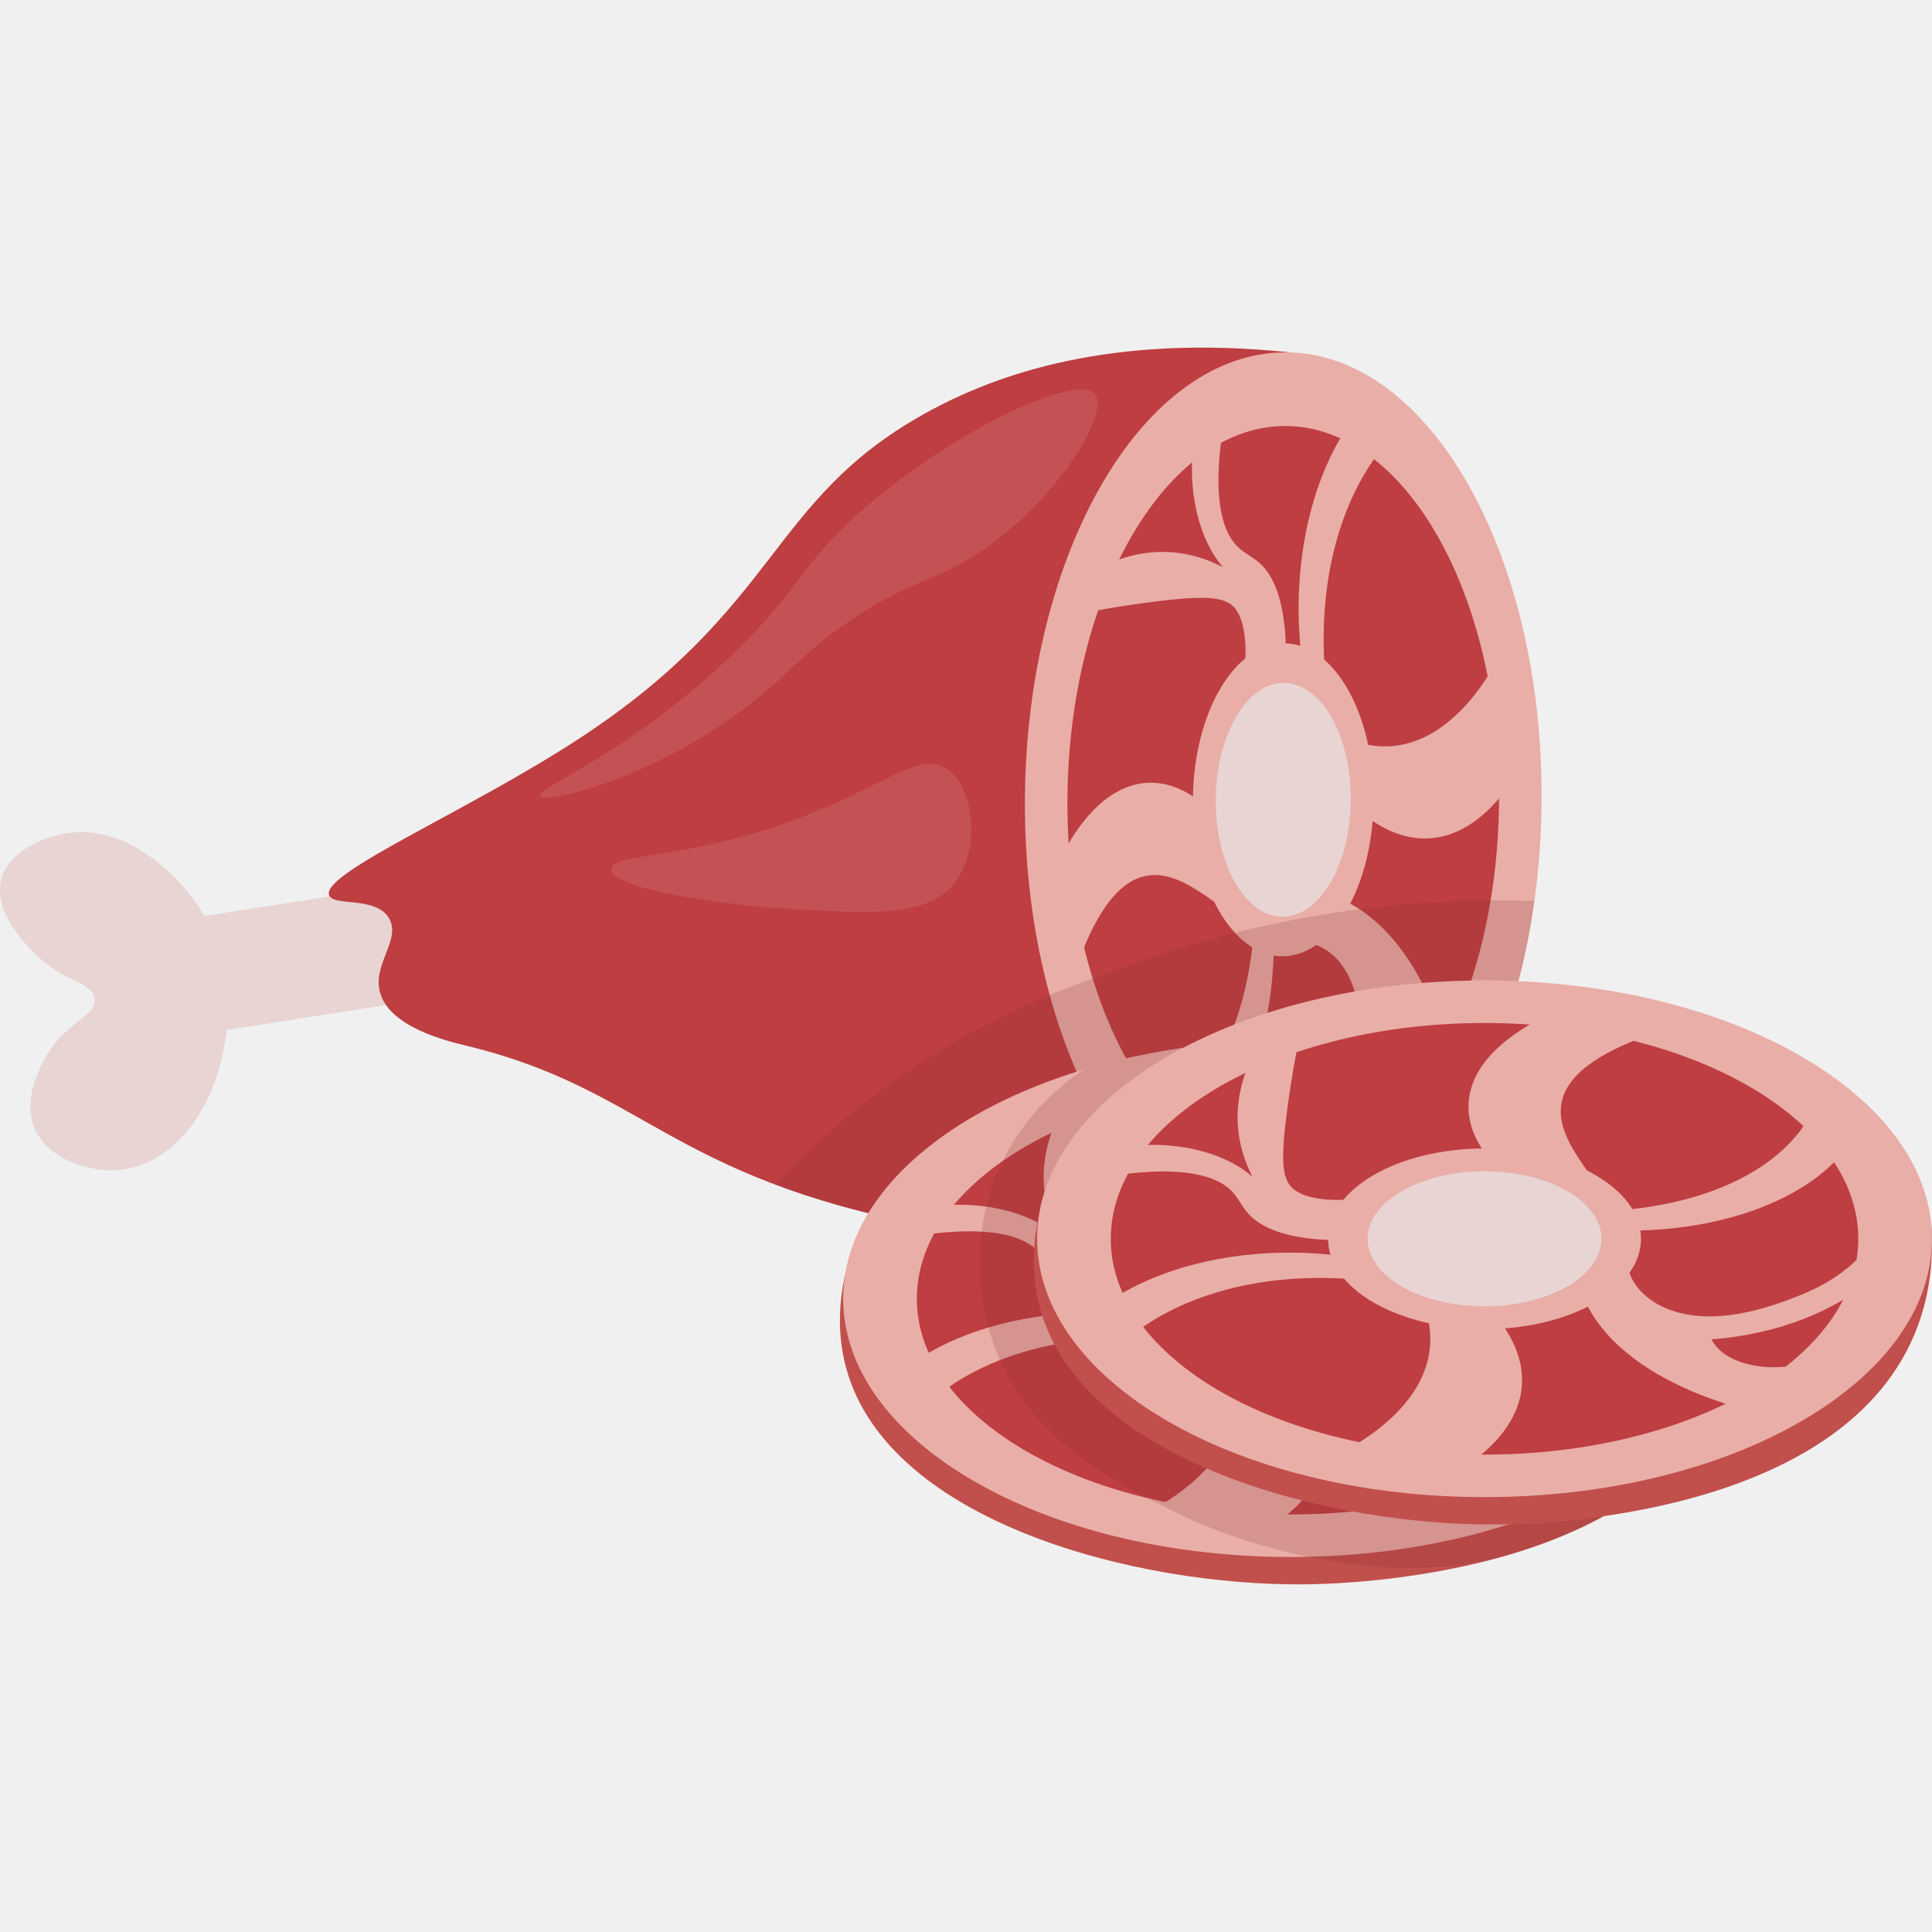
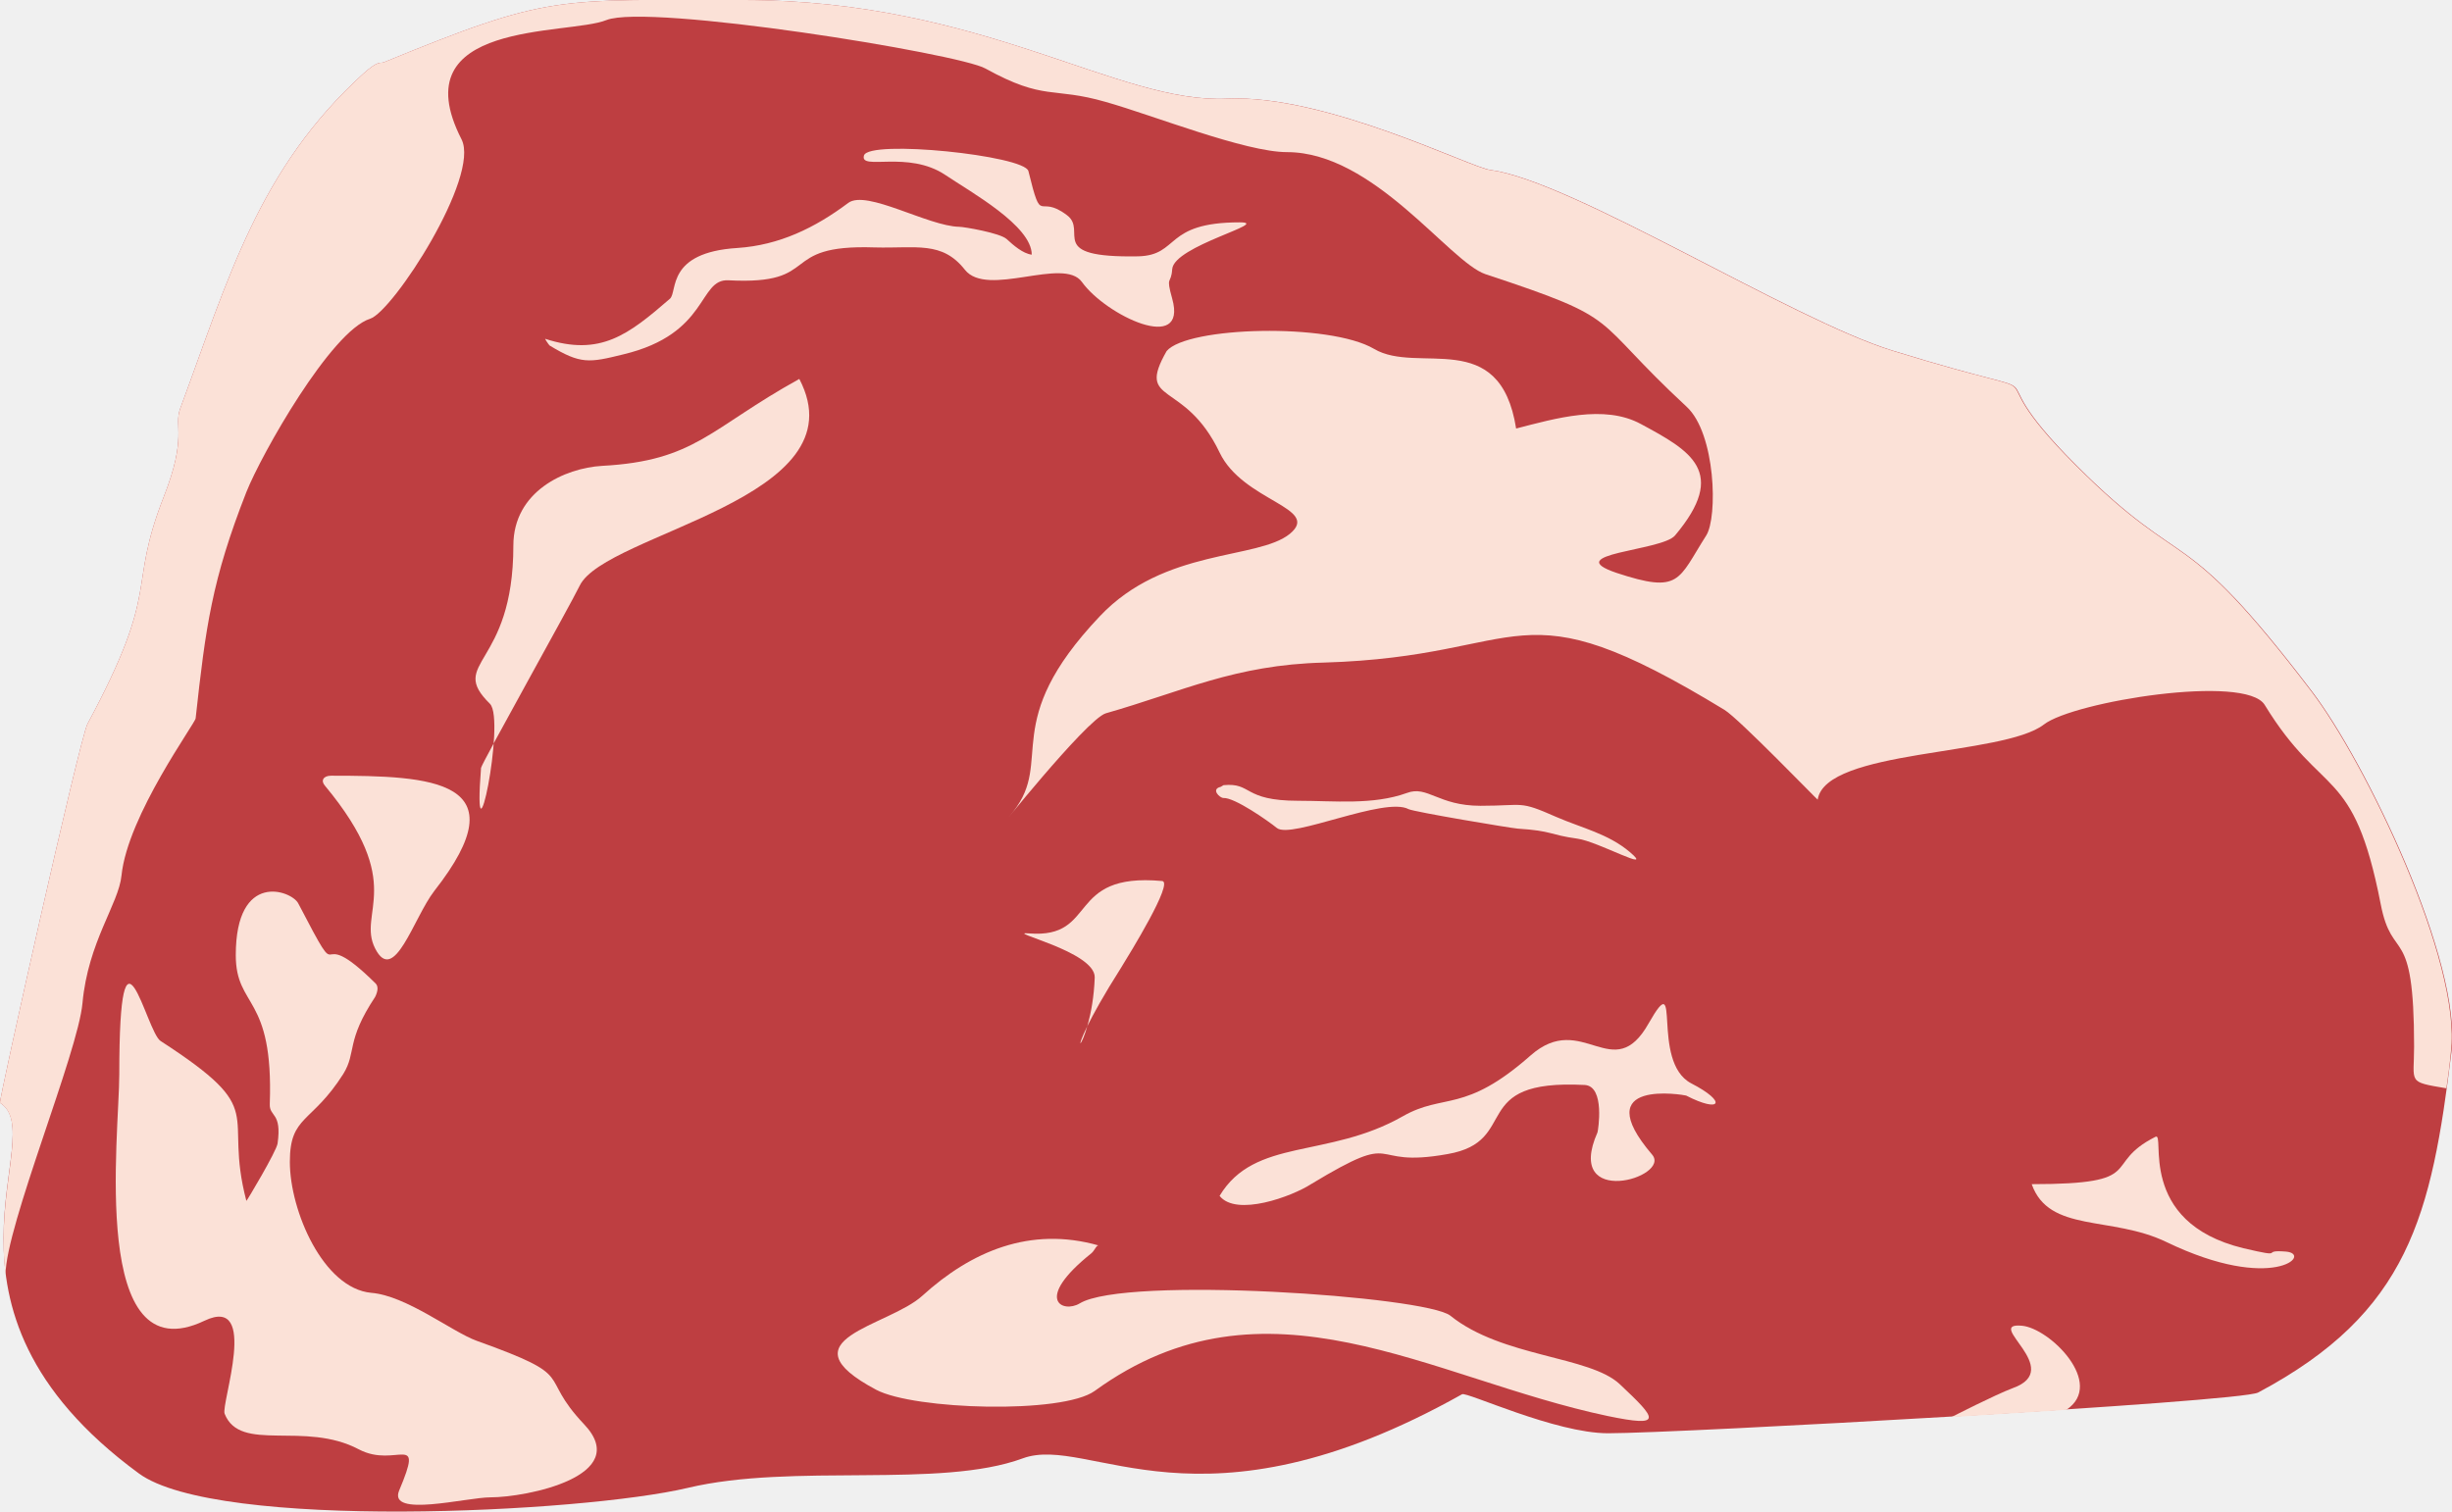
- <svg xmlns="http://www.w3.org/2000/svg" version="1.1" id="Слой_1" x="0px" y="0px" viewBox="0 0 1000 1000" style="enable-background:new 0 0 1000 1000;" xml:space="preserve">
+ <svg xmlns="http://www.w3.org/2000/svg" version="1.1" id="Layer_1" x="0px" y="0px" viewBox="0 0 439.9 271.3" style="enable-background:new 0 0 439.9 271.3;" xml:space="preserve">
  <style type="text/css">
- 	.st0{fill:#E8D4D3;}
- 	.st1{fill:#BE3E41;}
- 	.st2{fill:#E9AEA8;}
- 	.st3{fill:#C14F4B;}
- 	.st4{opacity:0.1;fill:#FFFFFF;}
- 	.st5{opacity:0.2;fill:#852C2B;}
+ 	.st0{fill-rule:evenodd;clip-rule:evenodd;fill:#BE3E41;}
+ 	.st1{fill-rule:evenodd;clip-rule:evenodd;fill:#FBE1D7;}
</style>
-   <g>
-     <rect x="137.46" y="410.65" transform="matrix(-0.1541 -0.9881 0.9881 -0.1541 -295.6427 736.6336)" class="st0" width="60.09" height="168.44" />
-     <path class="st0" d="M115.83,542.38c-6.15,35.76-29.04,61.03-54.11,63.2c-15.37,1.33-37.16-5.54-43.86-21.64   c-6.18-14.84,2.91-31.57,5.16-35.72c10.64-19.59,26.95-21.81,25.96-31.18c-0.94-8.97-16.02-8.24-31.73-24.23   c-4.09-4.16-20.84-21.22-16.57-37.7c3.79-14.61,22.44-22.33,35.3-24c30.1-3.91,56.71,21.62,68.94,41.45   C124.2,503.77,116.91,536.09,115.83,542.38z" />
+   <g id="Слой_x0020_1">
+     <path class="st0" d="M65.2,13.2C46.4,30.3,41,49.9,32.3,73.4c-1.1,3.1,1.3,5-2.9,15.7c-6.7,17.1-0.3,15.9-13.7,40.8   c-1.4,2.6-16,67.9-15.7,68c9.4,5.8-16,36.5,24.9,66.5c14,10.3,79.5,7.1,98.5,2.6c18.9-4.5,45.2,0.2,60.1-5.3   c12-4.4,31.6,15,78.8-11.5c0.8-0.5,16.7,7,26.2,7c12.7,0,113.3-5.6,116.6-7.3c27.1-14.4,31.1-31.8,34.7-61.1   c2-16.1-15.4-52.1-25-64.7c-23.9-31.4-22.2-20.5-42.3-40.6c-20.9-20.9,2.6-9.6-33-20.6c-18.1-5.6-57.5-30.5-72.1-32.4   c-3.5-0.4-29.5-13.6-47.2-12.8C200.5,18.7,176.4,0,133.3,0C99.5,0,98.8-1.1,68.8,11.2C68.2,11.4,67.9,10.8,65.2,13.2L65.2,13.2z" />
+     <path class="st1" d="M1,228.7c0-8.6,13-39.8,13.8-48.7c1-11,6.5-17.8,7-22.9c1.1-10.8,13.3-27.4,13.3-28.2   c1.8-16.4,2.9-24.8,9.1-40.6c2.7-6.8,15.2-28.9,22.2-31.1c4.1-1.3,19.8-25.5,16.4-32.2c-11-21.5,19.1-18.6,26-21.4   c7.6-3,63.3,6,68,8.7c10.7,5.9,11.9,3.2,21.6,6c8.5,2.4,25,9,32.5,9c15.6,0,29.1,19.7,35.6,21.9c25.4,8.4,18.3,7.3,36.1,23.8   c5.2,4.8,5.6,19.8,3.5,23.1c-5.1,8-4.6,10.5-16.1,6.7c-10.3-3.5,8.1-3.9,10.5-6.7c9.6-11.4,2.8-15.2-6.1-20   c-6.6-3.6-15.4-1-22.4,0.8c-2.9-18.4-17.6-9.6-25.5-14.3c-8-4.7-33.5-4-37.2,0.4c-5.6,9.8,3.2,5,9.5,18.2   c4.2,8.8,18.3,9.9,12.6,14.6c-5.8,4.7-22.5,2.5-34.1,14.8c-18.1,19.1-8.2,25.8-15.5,35c-4.7,5.9,13.1-16.6,16.6-17.6   c13.7-3.9,23.1-8.7,39.1-9.1c37.5-1.1,33.8-14.7,71.9,8.5c2.6,1.6,16.6,16.1,16.7,16.1c1.4-9.1,33.3-7.8,40.6-13.5   c5.3-4.1,36.2-9.1,39.6-3.5c10.4,17,15.9,10.6,20.8,35.7c2.1,10.9,6,3,6,25.6c0,6.6-1.3,6.3,5.8,7.5c0.3-2.1,0.6-4.2,0.8-6.5   c2-16.1-15.4-52.1-25-64.7c-23.9-31.4-22.2-20.5-42.3-40.6c-20.9-20.9,2.6-9.6-33-20.6c-18.1-5.6-57.5-30.5-72.1-32.4   c-3.5-0.4-29.5-13.6-47.2-12.8C200.5,18.7,176.4,0,133.3,0C99.5,0,98.8-1.1,68.8,11.2c-0.6,0.2-0.9-0.4-3.6,2   C46.4,30.3,41,49.9,32.3,73.4c-1.1,3.1,1.3,5-2.9,15.7c-6.7,17.1-0.3,15.9-13.7,40.8c-1.4,2.6-16,67.9-15.7,68   C5.5,201.4-0.9,213.4,1,228.7L1,228.7z" />
+     <path class="st1" d="M143.4,68c-16.1,8.9-18.6,14.7-35.4,15.6c-6.7,0.4-15.9,4.6-15.9,14.3c0,21.9-11.9,20.8-4.2,28.4   c2.9,2.9-3.2,32.1-1.6,11.5c0.1-0.8,15.9-29,17.7-32.7C108.6,95.6,154.7,89.6,143.4,68L143.4,68z" />
+     <path class="st1" d="M59.4,139.2c18,0,34.2,0.7,18.5,20.7c-3.7,4.8-7.2,17-10.6,10.3c-3.3-6.5,5.8-11.4-9-29.2   C57.5,140.1,58,139.2,59.4,139.2L59.4,139.2z" />
+     <path class="st1" d="M67.4,176.5c-12.1-12-4.9,2.9-13.9-14.4c-1.2-2.3-11.2-5.9-11.2,9.3c0,9.6,6.8,7,6.1,26.7   c-0.1,2.4,2.2,1.4,1.4,7.1c-0.2,1.4-5.5,10.3-5.6,10.3c-4.3-16.4,4.5-15.8-15.4-28.7c-2.6-1.7-7.4-25.6-7.4,6   c0,10.8-5.4,54.1,15.3,44.2c9.9-4.7,2.9,15,3.6,16.7c2.8,7.1,14.3,1.2,24.1,6.4c6.7,3.5,11.8-3.5,7.2,7.4c-2,4.9,12.1,1.2,16.4,1.2   c6.4,0,25.6-3.8,16.8-13.1c-8.7-9.2-0.6-8.3-19.3-15c-4.4-1.6-12.6-8.1-18.9-8.6c-8.6-0.8-14.6-14.7-14.6-23.5   c0-8.4,3.9-6.8,9.6-15.8c2.4-3.9,0.4-5.8,5.7-13.8C67.8,177.9,67.9,177,67.4,176.5L67.4,176.5z" />
+     <path class="st1" d="M197.1,223.5c-12.3-3.5-22.9,1.1-31.6,9c-6.1,5.6-25.4,7.8-8.3,16.9c6.8,3.6,33.4,4.4,39.2,0.2   c30.7-22.3,60.2-2.2,92,4.5c10.1,2.1,8.9,0.6,2.2-5.7c-5.4-5.1-21.1-4.8-30.4-12.3c-4.4-3.5-58.3-7.2-66.5-2.2   c-3,1.8-8.4-0.6,2.1-9C196.4,224.4,196.7,223.4,197.1,223.5L197.1,223.5z" />
+     <path class="st1" d="M218.8,214.6c6.3-10.5,19.4-6.6,32.9-14.3c7.4-4.2,11-0.4,22.9-10.9c9.3-8.2,14.8,5.6,21.2-5.8   c6.1-10.7,0.2,6.9,7.6,10.8c6.6,3.4,5.3,5.4-0.9,2.2c-0.3-0.1-17.9-3.2-6.1,10.6c3.5,4.1-15.9,9.8-9.8-4c0.1-0.3,1.4-8.3-2.3-8.5   c-21.2-1.1-11.3,10.1-24.6,12.4c-15,2.7-7.8-4.7-24.5,5.4C231.8,214.7,221.8,218.4,218.8,214.6L218.8,214.6z" />
+     <path class="st1" d="M370.7,253l-20.6,1.3c0,0,7.8-4,11-5.2c9.5-3.4-5.3-11.8,1.6-11.2C367.7,238.3,377.8,248.3,370.7,253z" />
+     <path class="st1" d="M97.8,60.8c9.9,3.2,14.9-0.7,22.4-7.2c1.4-1.3-0.7-8.3,12.1-9.1c7.5-0.5,13.9-3.6,19.9-8.1   c3.3-2.4,14.3,4.2,19.9,4.3c0.8,0,7.3,1.1,8.5,2.2c1.2,1.1,2.9,2.6,4.5,2.8c0-5.2-10.9-11.2-15.5-14.3c-6.7-4.5-15.4-0.7-14.6-3.5   c0.9-2.9,28.8,0,29.5,2.8c2.5,10.2,1.6,3.9,6.9,7.9c3.9,2.9-4,7.7,12.8,7.4c7.5-0.2,4.5-6.1,18.2-6.1c5.9,0-11.8,4.2-12.1,8.4   c-0.2,2.9-1.2,1,0,5.3c2.8,10-11.9,3-16.2-3c-3.3-4.6-17,2.9-21-2.2c-4.1-5.2-8.7-3.8-16.2-4c-17.7-0.6-9.1,6.8-26.2,5.9   c-5.5-0.3-3.4,9.6-18.9,13.3c-6.1,1.5-7.6,1.8-13.2-1.6C98.4,61.8,97.8,60.9,97.8,60.8L97.8,60.8z" />
+     <path class="st1" d="M208.5,158.1c-17.4-1.6-11.4,10.4-23.9,9.4c-4.7-0.4,11.9,3.2,11.8,7.9c-0.5,14-7.8,18,4.7-1.7   C202.7,171.1,210.6,158.3,208.5,158.1L208.5,158.1z" />
+     <path class="st1" d="M364.5,212.5c21.2,0,12.3-3.5,22.2-8.5c1.9-1-3.6,15.3,15.8,20c8.1,1.9,2.7,0.2,7.6,0.6   c4.9,0.4-2.3,7.5-21.4-1.7C378.8,218.1,367.6,221.3,364.5,212.5L364.5,212.5z" />
+     <path class="st1" d="M219.5,140.9c5.2-0.5,3.4,2.8,13.4,2.8c6.5,0,13.4,0.8,19.5-1.4c3.7-1.4,5.6,2.3,13.2,2.3c8,0,6.8-1,13.6,2   c4.6,2,9.3,3,13.2,6.3c4.6,3.9-5.7-1.9-9.4-2.4c-5.1-0.7-4.4-1.4-10.7-1.8c-1.3-0.1-18.6-3-19.6-3.5c-4.3-2.3-21,5.4-23.6,3.4   c-1.6-1.3-7.6-5.5-9.6-5.4c-0.7,0-2.3-1.6-0.5-2C219,141.2,219.5,140.9,219.5,140.9z" />
  </g>
-   <path class="st1" d="M668.42,182.47c-93.81-10.01-153.53,11.32-190.22,31.85c-80.51,45.04-74.34,99.74-178.14,167.77  c-57.45,37.65-134.01,69.83-129.72,81.29c2.25,6.01,24.48,0.24,31.13,12.11c6.11,10.9-8.44,23.28-4.9,37.7  c4.58,18.69,35.88,25.89,44.68,28.03c92.86,22.51,104.64,67.72,238.68,93.4c41.1,7.87,100.41,15.2,172.88,10.31  C658.01,490.77,663.21,336.62,668.42,182.47z" />
-   <ellipse transform="matrix(8.016517e-03 -1 1 8.016517e-03 244.8929 1074.845)" class="st2" cx="664.19" cy="413.99" rx="231.59" ry="133.71" />
-   <ellipse transform="matrix(8.016517e-03 -1 1 8.016517e-03 244.8929 1074.845)" class="st1" cx="664.19" cy="413.99" rx="193.46" ry="111.7" />
-   <ellipse transform="matrix(8.016517e-03 -1 1 8.016517e-03 244.8929 1074.845)" class="st2" cx="664.19" cy="413.99" rx="80.99" ry="46.76" />
-   <path class="st2" d="M686.47,462.79c7.77,2.09,20.01,7.23,32.69,21.23c20.55,22.69,29.61,54.66,32.89,68.16  c-8.54,10.58-17.08,21.17-25.62,31.75c4.13-12.95,4.08-28.06-0.26-38.95c-3.56-8.93-8.83-12.07-10.85-13.07  c-0.5,5.72-1.28,11.74-2.45,17.95c-6.91,36.77-23.25,58.58-32.26,68.64c-7.69-0.06-15.37-0.12-23.06-0.18  c6.47-3.12,23.48-13.01,34.92-41.66c4.7-11.76,15.83-39.61,8.58-63.84c-5.11-17.11-17.65-26.61-31.51-25.22  C675.19,479.34,680.83,471.06,686.47,462.79z" />
-   <path class="st2" d="M708.12,385.51c6.39,1.22,15.13,1.53,25.11-2.24c20.26-7.64,33.59-27.52,39.5-37.63  c2.26,21.01,4.51,42.03,6.77,63.04c-5.37,7.23-13.87,16.6-25.32,21.69c-26.06,11.59-47.69-7.76-53.51-13.41  C703.15,406.48,705.64,396,708.12,385.51z" />
-   <path class="st2" d="M665.49,346.78c0.86-25.67-3.01-39.77-7.69-47.99c-7.39-12.98-16.09-10.09-22.3-23.14  c-5.84-12.28-5.51-30.3-3.56-46.38l0,0c-4.44-1.89-8.88-3.79-13.32-5.68c-1,5.46-3.08,19.42-0.29,35.95  c3.49,20.67,12.23,31.26,14.72,34.07c-4.79-2.5-10.18-4.68-16.09-6.12c-18.87-4.61-35.05,0.26-46.17,5.62  c-4.49,8.29-8.97,16.57-13.46,24.86c10.08-2.04,24.13-4.59,40.99-6.66c31.08-3.83,38.89-2.02,43.18,7.33  c1.78,3.88,6.08,15.87,0.22,44.94C649.64,357.98,657.57,352.38,665.49,346.78z" />
-   <path class="st2" d="M621.7,415.34c-5.7-4.63-18.21-13.03-33.94-9.26c-28.41,6.81-43.29,47.56-45.4,53.56  c4.29,15.68,8.59,31.36,12.88,47.04c6.2-19.57,16.58-44.45,32.7-51.67c24.06-10.77,47.29,23.95,51.77,14.39  C641.66,465.27,640,453.06,621.7,415.34z" />
-   <path class="st2" d="M648.19,490.36c-1.29,10.94-4.09,27.28-10.73,43.93c-13.03,32.71-31.85,44.19-38.43,47.63  c5.52,6.37,11.04,12.74,16.57,19.1c5.71-4.15,21.42-17.06,32.67-47.67c11.72-31.91,11.35-63.31,10.97-73.81  C655.56,483.15,651.88,486.75,648.19,490.36z" />
-   <ellipse transform="matrix(8.016517e-03 -1 1 8.016517e-03 244.8929 1074.845)" class="st0" cx="664.19" cy="413.99" rx="60.52" ry="34.94" />
-   <path class="st2" d="M685.43,342.17c-0.61-11.09-0.67-28.08,2.89-47.32c6.99-37.78,23.11-58.23,28.85-64.83  c-6.37-3.29-12.74-6.57-19.11-9.86c-4.78,6.84-17.67,27.08-23.31,61.97c-5.88,36.36-0.23,66.12,1.9,75.94  C679.58,352.77,682.51,347.47,685.43,342.17z" />
-   <path class="st3" d="M437.51,659.27c-2.87,12.93-4.63,30.27,0.48,48.92c21.96,80.13,151.05,112.86,237.81,111.86  c20.39-0.24,174.42-3.92,214.46-97.72c9.05-21.19,9.97-41.56,9.1-56.18C745.42,663.86,591.46,661.57,437.51,659.27z" />
-   <ellipse class="st2" cx="668.02" cy="672.18" rx="231.59" ry="133.71" />
-   <ellipse class="st1" cx="668.02" cy="672.18" rx="193.46" ry="111.7" />
-   <ellipse class="st2" cx="668.02" cy="672.18" rx="80.99" ry="46.76" />
-   <path class="st2" d="M716.64,694.84c2.03,7.78,7.07,20.06,20.97,32.86c22.52,20.73,54.42,30.04,67.9,33.44  c10.65-8.46,21.3-16.91,31.95-25.37c-12.99,4.03-28.09,3.85-38.94-0.58c-8.9-3.63-12-8.93-12.98-10.95  c5.72-0.45,11.75-1.19,17.97-2.31c36.83-6.62,58.76-22.78,68.9-31.71c0-7.69,0-15.37,0-23.06c-3.18,6.45-13.19,23.37-41.94,34.59  c-11.79,4.6-39.73,15.51-63.91,8.07c-17.07-5.25-26.47-17.87-24.96-31.71C733.28,683.69,724.96,689.27,716.64,694.84z" />
-   <path class="st2" d="M639.19,715.87c1.17,6.4,1.41,15.14-2.44,25.09c-7.81,20.2-27.79,33.37-37.95,39.2  c20.99,2.42,41.99,4.85,62.98,7.27c7.27-5.31,16.71-13.74,21.89-25.14c11.8-25.97-7.38-47.75-12.98-53.61  C660.2,711.07,649.7,713.47,639.19,715.87z" />
-   <path class="st2" d="M600.81,672.93c-25.67,0.66-39.74-3.33-47.93-8.07c-12.92-7.49-9.96-16.17-22.97-22.48  c-12.23-5.94-30.25-5.75-46.35-3.93l0,0c-1.86-4.45-3.71-8.91-5.57-13.36c5.46-0.95,19.44-2.92,35.95,0  c20.64,3.66,31.16,12.48,33.95,14.99c-2.46-4.81-4.59-10.21-5.99-16.14c-4.46-18.91,0.54-35.04,5.99-46.12  c8.32-4.42,16.64-8.84,24.96-13.26c-2.12,10.07-4.78,24.09-6.99,40.93c-4.07,31.05-2.33,38.87,6.99,43.24  c3.87,1.81,15.82,6.21,44.93,0.58C612.13,657.17,606.47,665.05,600.81,672.93z" />
-   <path class="st2" d="M669.71,629.69c-4.58-5.74-12.88-18.32-8.99-34.01c7.04-28.36,47.9-42.9,53.92-44.97  c15.64,4.42,31.29,8.84,46.93,13.26c-19.62,6.04-44.58,16.23-51.92,32.28c-10.96,23.98,23.57,47.48,13.98,51.89  C719.48,650.05,707.28,648.3,669.71,629.69z" />
-   <path class="st2" d="M744.52,656.79c10.95-1.2,27.31-3.87,44.02-10.37c32.82-12.76,44.44-31.49,47.93-38.05  c6.32,5.57,12.65,11.15,18.97,16.72c-4.19,5.68-17.23,21.28-47.93,32.28c-32,11.47-63.4,10.85-73.89,10.38  C737.25,664.09,740.88,660.44,744.52,656.79z" />
-   <ellipse class="st0" cx="668.02" cy="672.18" rx="60.52" ry="34.94" />
-   <path class="st2" d="M596.04,692.84c-11.08-0.7-28.08-0.89-47.34,2.51c-37.84,6.69-58.41,22.65-65.06,28.33  c-3.24-6.4-6.47-12.79-9.71-19.19c6.88-4.73,27.22-17.46,62.15-22.82c36.4-5.58,66.12,0.29,75.92,2.51  C606.68,687.07,601.36,689.96,596.04,692.84z" />
-   <path class="st4" d="M447.64,262.82c-35.03,30.35-32.49,42.2-71.74,78.94c-53.1,49.72-98.42,66.12-96.35,70.24  c2.31,4.61,62.4-9.5,113.46-51.33c18.25-14.95,24.4-24.48,48.63-40.52c30.53-20.22,41.69-18.95,63.93-33.32  c40.63-26.24,69.3-73.04,61.23-82.84C557.62,192.83,494.67,222.07,447.64,262.82z" />
-   <path class="st4" d="M316.47,449.82c0.1-9.24,44.52-3.65,109.86-31.52c34.8-14.84,50.16-28.36,63.03-20.71  c14.78,8.77,18.44,40.75,5.4,58.53c-13.46,18.37-41.43,17.07-85.55,14.41C373.86,468.4,316.35,460.34,316.47,449.82z" />
-   <path class="st5" d="M773.01,789.09c-43.26-0.55-75.83-9.68-102.95-17.5c-28.58-8.23-45.45-15.93-54.03-20.11  c-15.48-7.54-28.11-13.82-41.72-26.41c-7.53-6.97-19.81-18.58-28.22-38.12c-10.57-24.58-8.31-46.15-7.8-50.43  c2.61-21.97,12.31-36.76,18.31-45.92c14.16-21.61,31.64-33.49,40.4-39.33c5.65-3.76,10.83-6.67,15.12-8.87  c0.1-0.01,0.22-0.03,0.32-0.05c6.7-3.47,15.68-7.79,26.55-12.08c3.54-1.4,19.13-7.46,41.41-12.8c5.82-1.39,26.08-6.09,53.42-8.5  c14.19-1.25,31.84-2.03,52.14-1.11c2.27-8.72,4.34-18.04,6.08-27.94c0.81-4.63,1.52-9.15,2.12-13.56  c-27.85-0.97-60.78-0.03-97.36,5.15c-49.99,7.09-91.94,20-124.29,32.63c-24.45,8.09-55.04,20.72-87.65,40.82  c-37.06,22.84-64.6,47.85-83.78,68.1c8.9,3.32,18.43,6.54,28.57,9.53c6.79,2,13.39,3.77,19.77,5.33  c2.84-4.51,6.99-10.52,12.69-17.01c1.74-1.98,9.74-10.98,24.08-21.56c14.15-10.45,26.26-16.37,34.43-20.32  c17.06-8.24,31.21-12.75,40.44-15.5c-11.23,7.44-29.73,22.28-42.04,47.38c-20.88,42.57-8.6,83.28-5.35,92.92  c17.25,51.23,64.19,74.11,100.85,91.85c0,0,88.73,42.92,169.57,18.19c6.14-1.88,12.2-4.12,12.2-4.12c0,0,0.01,0,0.01,0  c14.05-5.16,25.49-10.65,33.83-15.04C814.07,787.4,794.8,789.37,773.01,789.09z" />
-   <path class="st3" d="M537.88,628.3c-2.87,12.93-4.63,30.27,0.48,48.92c21.96,80.13,151.05,112.86,237.81,111.86  c20.39-0.24,174.42-3.92,214.46-97.72c9.05-21.19,9.97-41.56,9.1-56.18C845.79,632.88,691.83,630.59,537.88,628.3z" />
-   <ellipse class="st2" cx="768.39" cy="641.2" rx="231.59" ry="133.71" />
-   <ellipse class="st1" cx="768.39" cy="641.2" rx="193.46" ry="111.7" />
-   <ellipse class="st2" cx="768.39" cy="641.2" rx="80.99" ry="46.76" />
-   <path class="st2" d="M817.01,663.86c2.03,7.78,7.07,20.06,20.97,32.86c22.52,20.73,54.42,30.04,67.9,33.44  c10.65-8.46,21.3-16.91,31.95-25.37c-12.99,4.03-28.09,3.85-38.94-0.58c-8.9-3.63-12-8.93-12.98-10.95  c5.72-0.45,11.75-1.19,17.97-2.31c36.83-6.62,58.76-22.78,68.9-31.71c0-7.69,0-15.37,0-23.06c-3.18,6.45-13.19,23.37-41.94,34.59  c-11.79,4.6-39.73,15.51-63.91,8.07c-17.07-5.25-26.47-17.87-24.96-31.71C833.65,652.71,825.33,658.29,817.01,663.86z" />
-   <path class="st2" d="M739.57,684.89c1.17,6.4,1.41,15.14-2.44,25.09c-7.81,20.2-27.79,33.37-37.95,39.2  c20.99,2.42,41.99,4.85,62.98,7.27c7.27-5.31,16.71-13.74,21.89-25.14c11.8-25.97-7.38-47.75-12.98-53.61  C760.57,680.1,750.07,682.49,739.57,684.89z" />
-   <path class="st2" d="M701.18,641.95c-25.67,0.66-39.74-3.33-47.93-8.07c-12.92-7.49-9.96-16.17-22.97-22.48  c-12.23-5.94-30.25-5.75-46.35-3.93l0,0c-1.86-4.45-3.71-8.91-5.57-13.36c5.46-0.95,19.44-2.92,35.95,0  c20.64,3.66,31.16,12.48,33.95,14.99c-2.46-4.81-4.59-10.21-5.99-16.14c-4.46-18.91,0.54-35.04,5.99-46.12  c8.32-4.42,16.64-8.84,24.96-13.26c-2.12,10.07-4.78,24.09-6.99,40.93c-4.07,31.05-2.33,38.87,6.99,43.24  c3.87,1.81,15.82,6.21,44.93,0.58C712.5,626.2,706.84,634.08,701.18,641.95z" />
-   <path class="st2" d="M770.08,598.72c-4.58-5.74-12.88-18.32-8.99-34.01c7.04-28.36,47.9-42.9,53.92-44.97  c15.64,4.42,31.29,8.84,46.93,13.26c-19.62,6.04-44.58,16.23-51.92,32.28c-10.96,23.98,23.57,47.48,13.98,51.89  C819.85,619.07,807.65,617.32,770.08,598.72z" />
-   <path class="st2" d="M844.89,625.81c10.95-1.2,27.31-3.87,44.02-10.37c32.82-12.76,44.44-31.49,47.93-38.05  c6.32,5.57,12.65,11.15,18.97,16.72c-4.19,5.68-17.23,21.28-47.93,32.28c-32,11.47-63.4,10.85-73.89,10.38  C837.62,633.11,841.25,629.46,844.89,625.81z" />
-   <ellipse class="st0" cx="768.39" cy="641.2" rx="60.52" ry="34.94" />
-   <path class="st2" d="M696.41,661.86c-11.08-0.7-28.08-0.89-47.34,2.51c-37.84,6.69-58.41,22.65-65.06,28.33  c-3.24-6.4-6.47-12.79-9.71-19.19c6.88-4.73,27.22-17.46,62.15-22.82c36.4-5.58,66.12,0.29,75.92,2.51  C707.05,656.1,701.73,658.98,696.41,661.86z" />
</svg>
